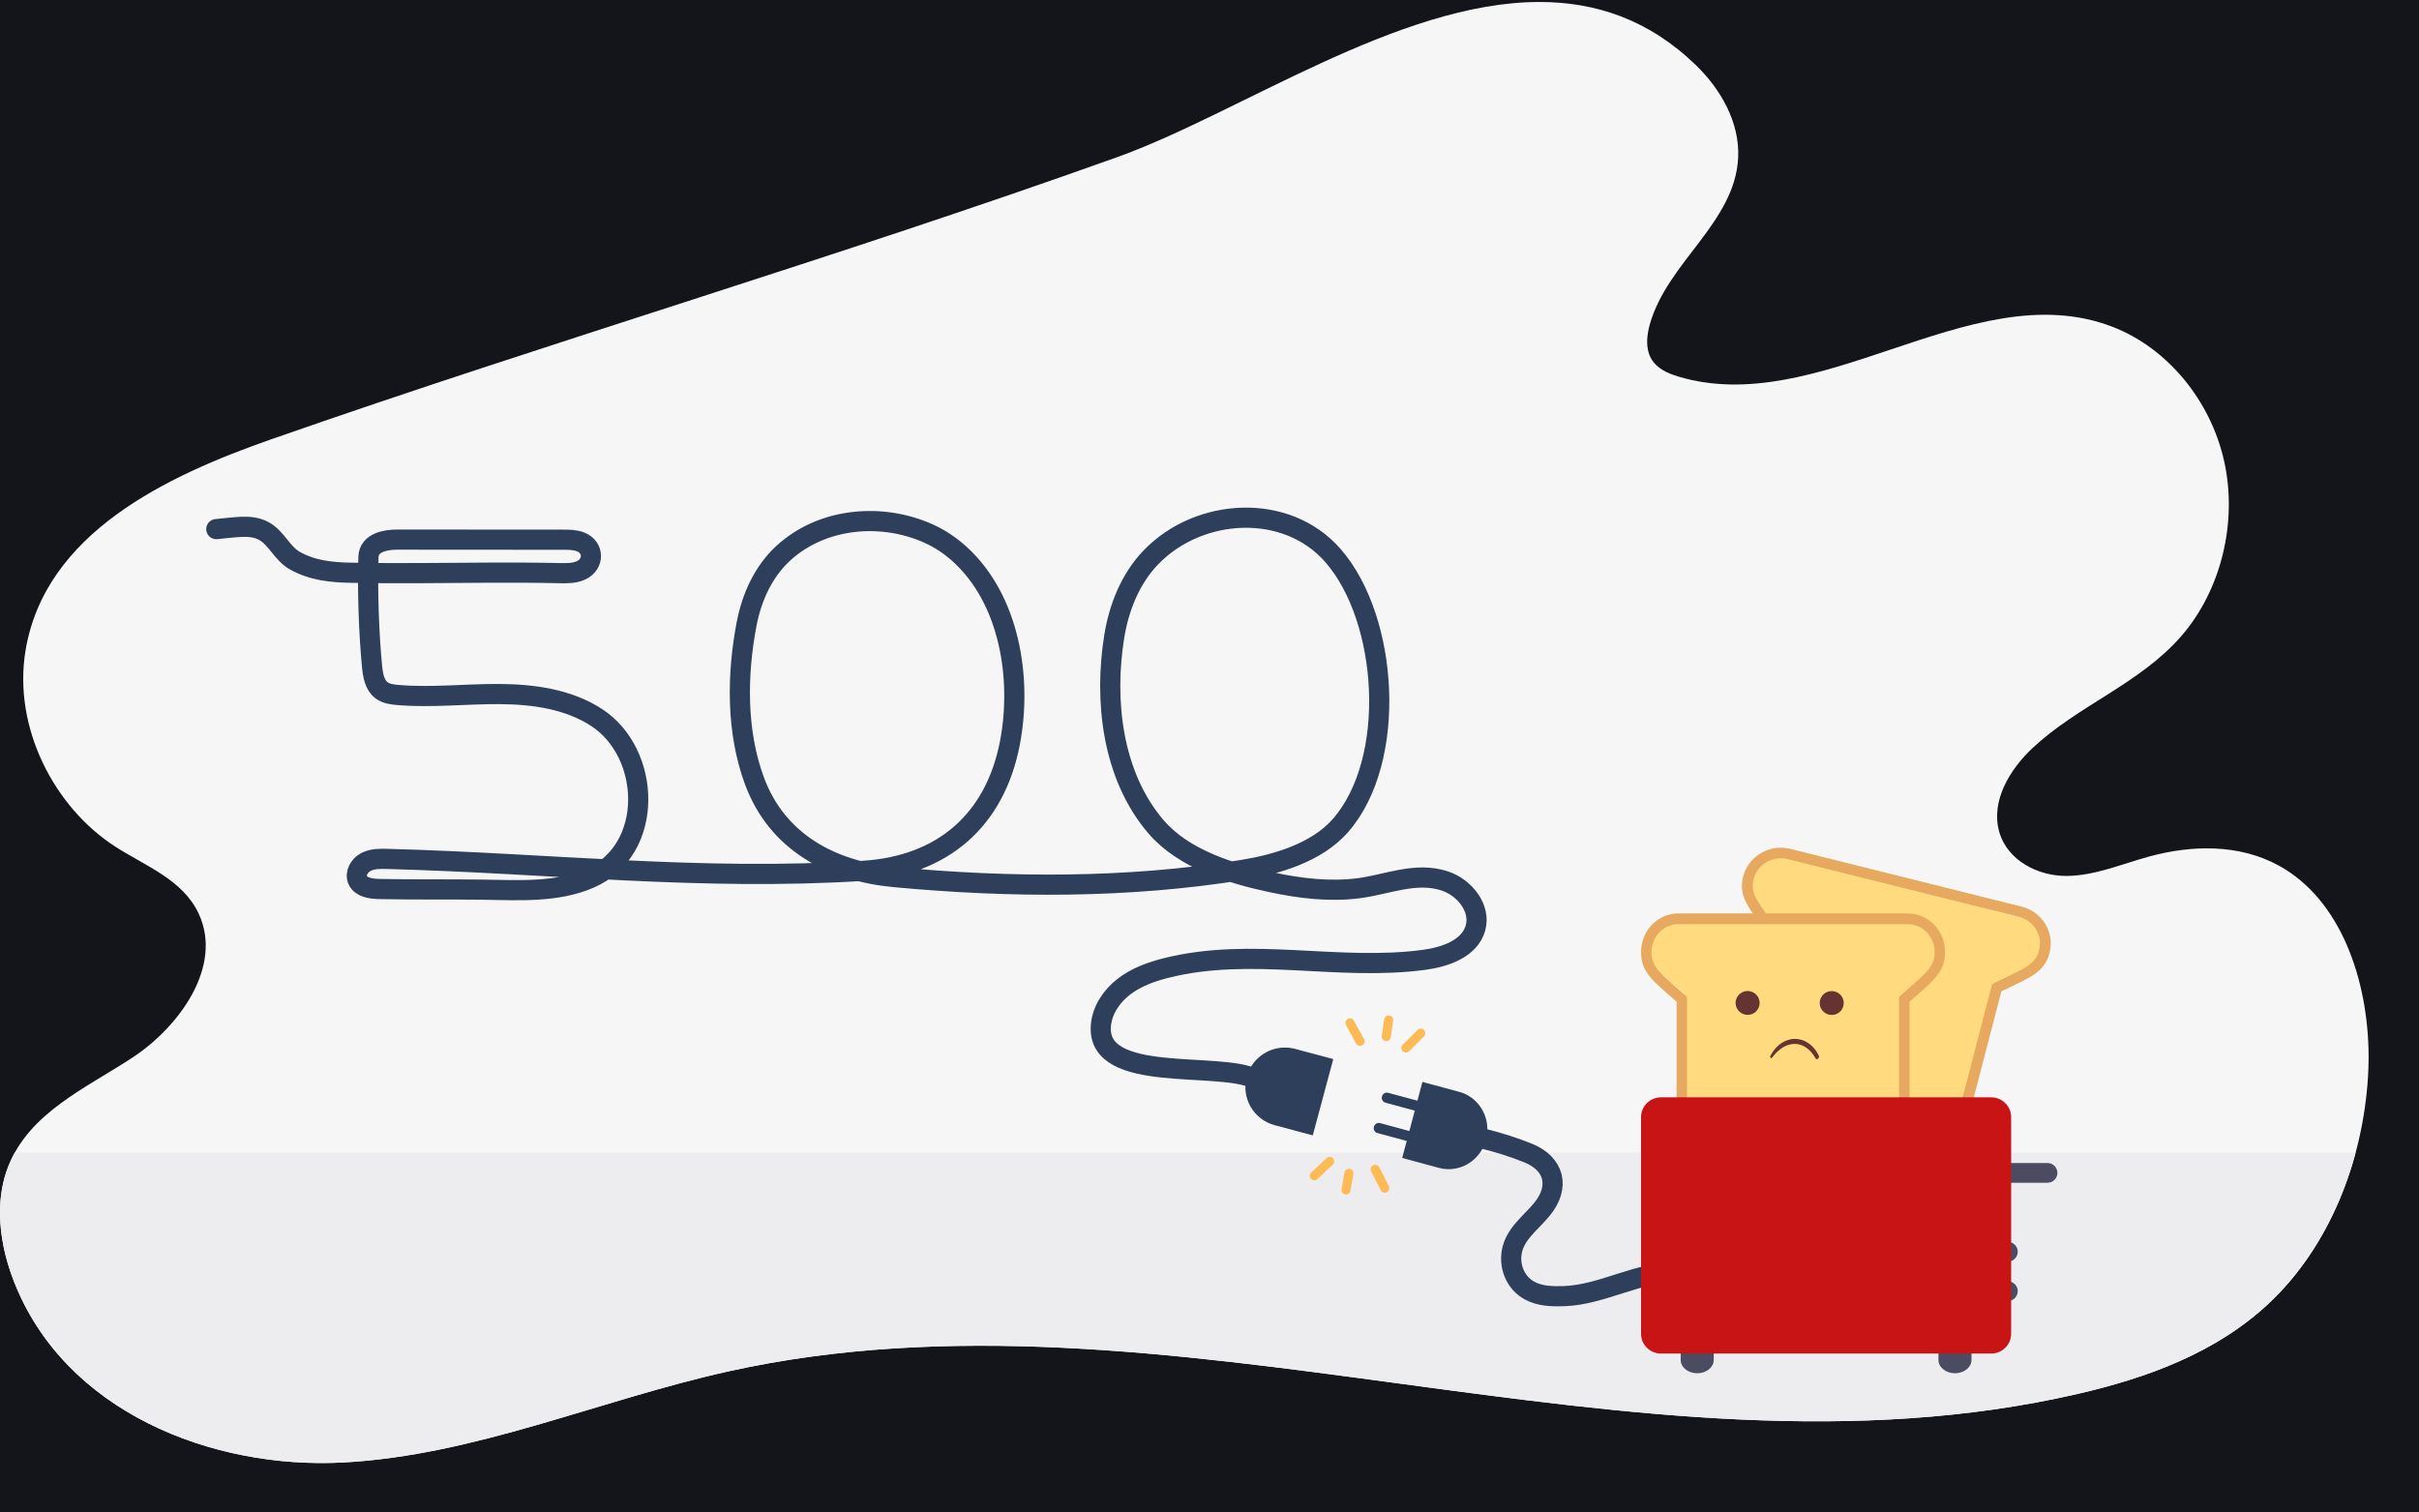
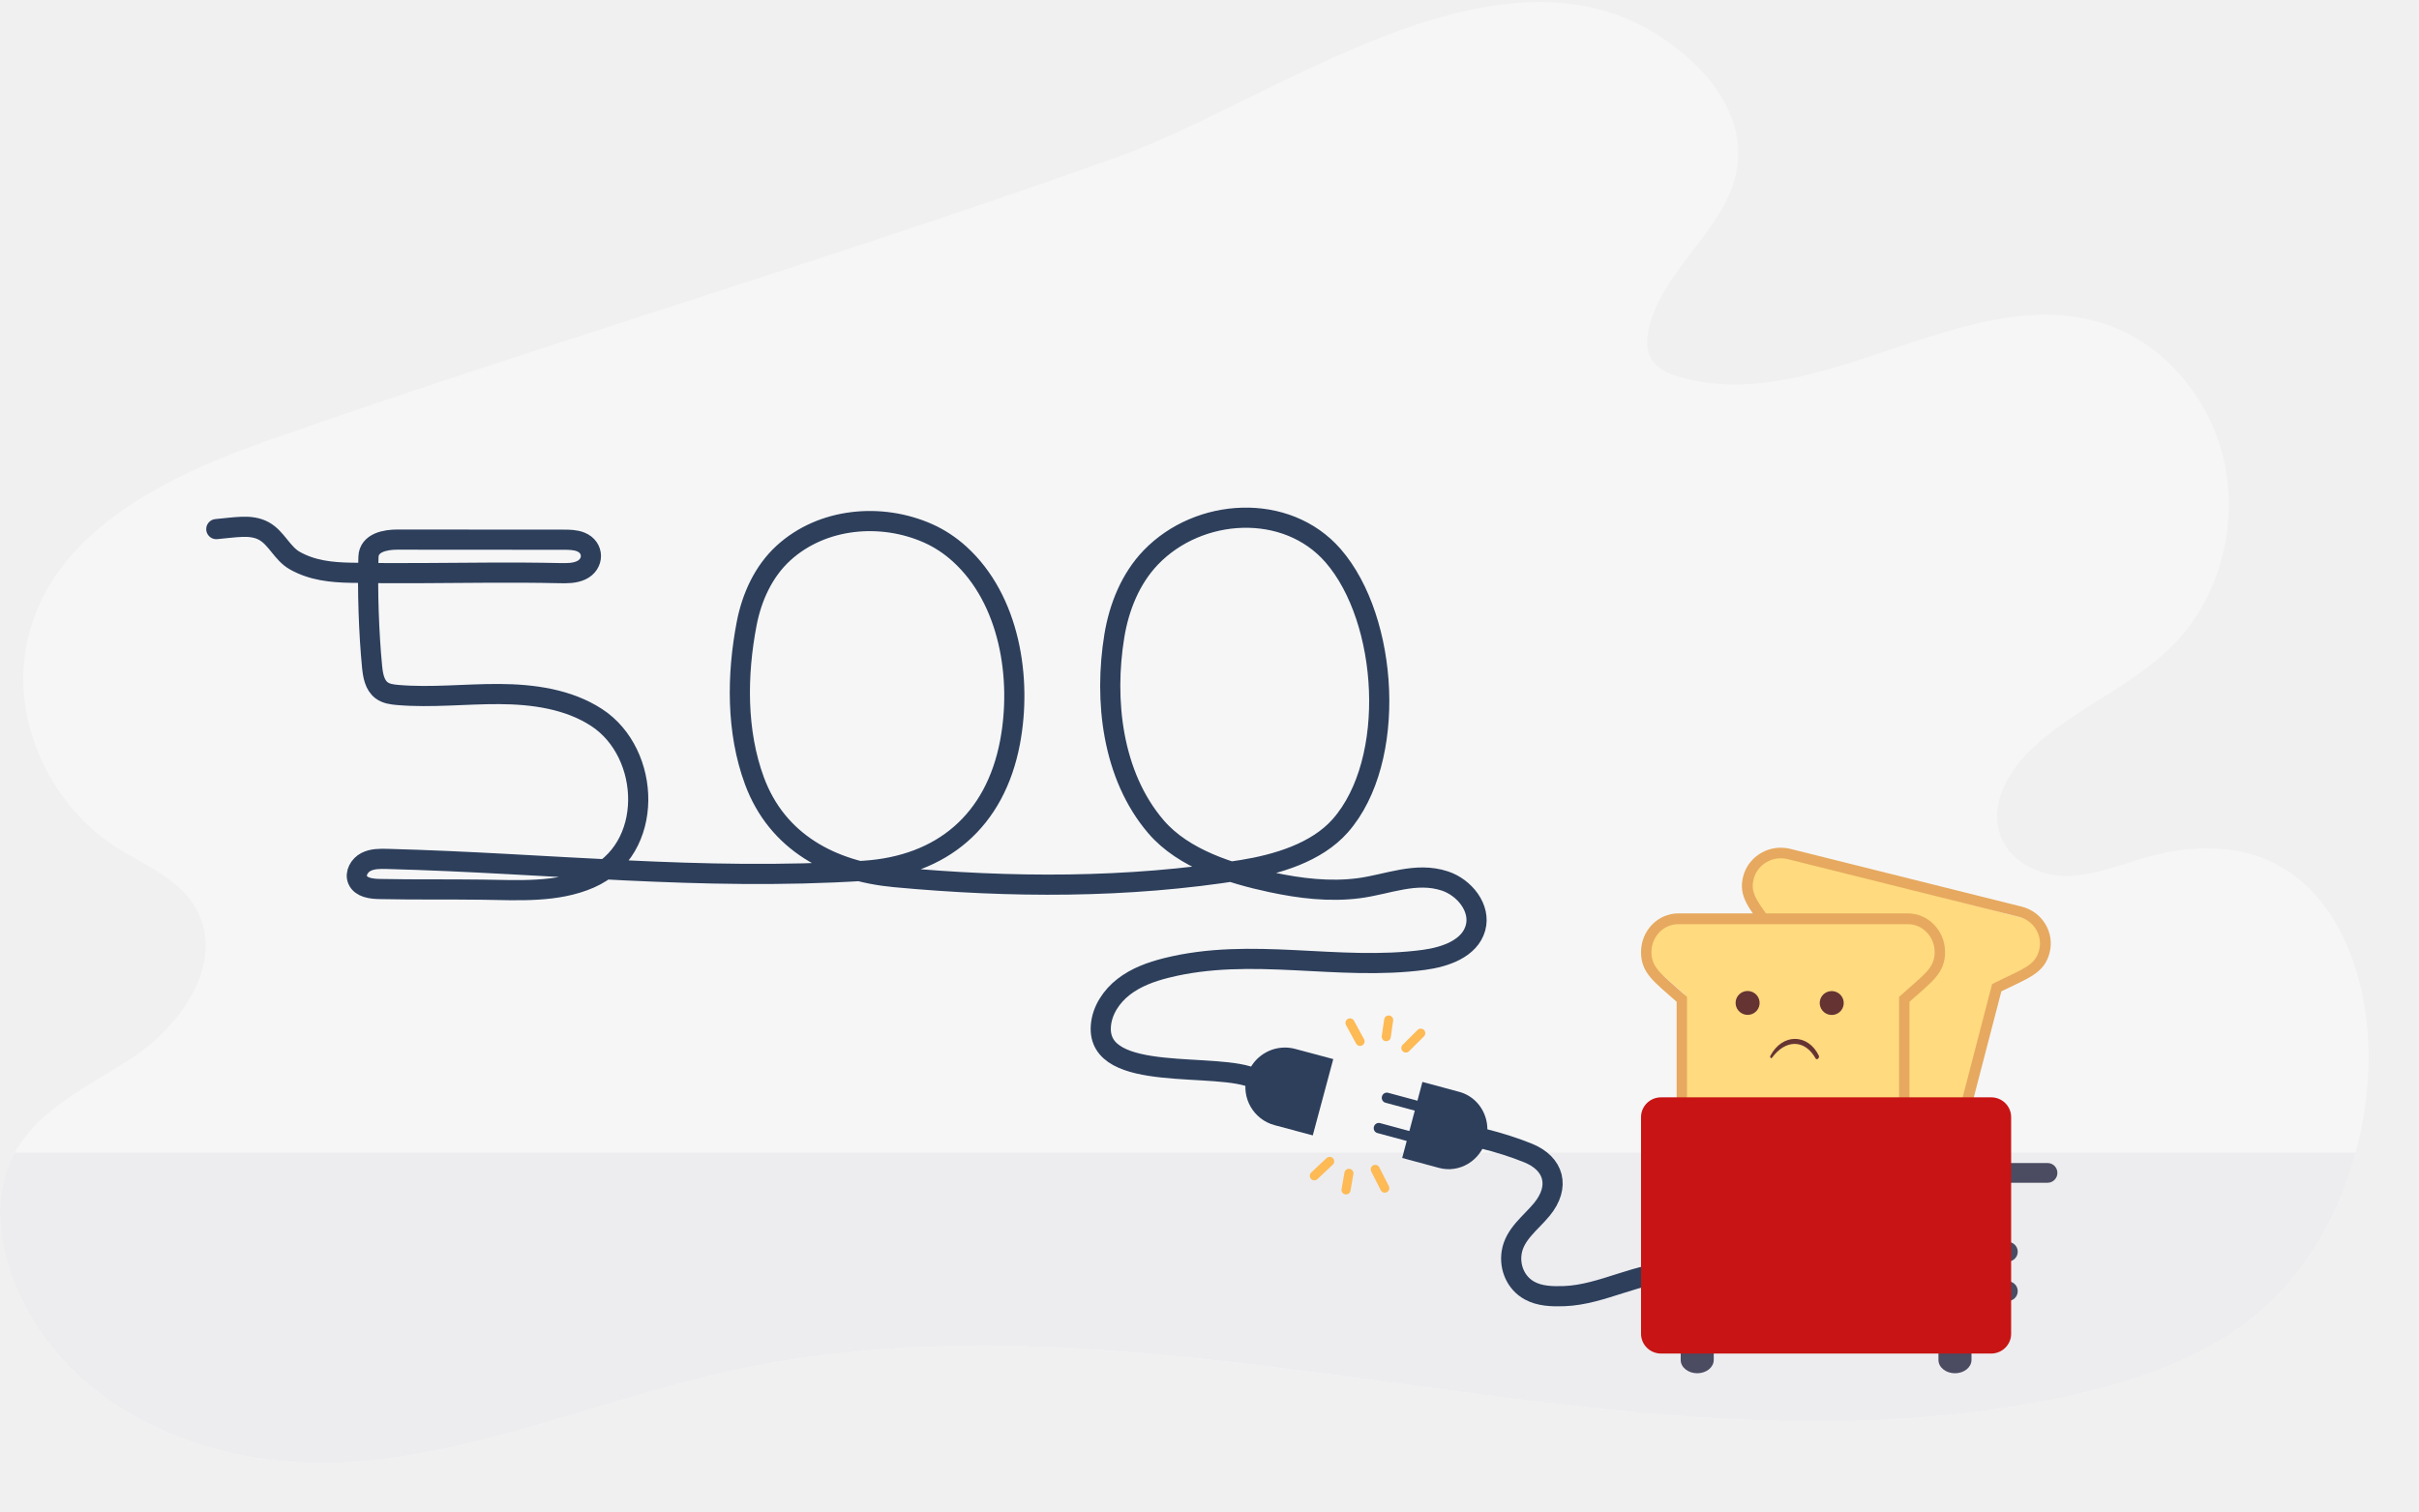
<svg xmlns="http://www.w3.org/2000/svg" xmlns:xlink="http://www.w3.org/1999/xlink" id="toaster" viewBox="0 0 480 300">
  <defs>
    <path id="prefix__a" d="M221.677 31.582c-55.54 19.895-112.156 36.51-167.848 55.993C33.02 94.854 8.92 106.19 5.062 129.52c-2.513 15.198 5.634 31.108 17.898 38.96 5.99 3.835 13.34 6.531 16.472 13.261 4.87 10.459-3.88 22.449-13.113 28.531-9.236 6.083-20.5 10.905-24.704 21.695-1.121 2.876-1.61 5.944-1.615 9.05v.082c.006 4.547 1.05 9.169 2.674 13.386 10.06 26.125 39.391 37.567 65.477 36.17 26.086-1.398 50.827-12.414 76.417-18.085 43.668-9.678 88.389-3.63 133.098 2.418 45.256 6.122 90.501 12.244 134.63 2.054 13.65-3.153 27.4-8.086 37.944-17.999 11.883-11.174 18.63-28.03 19.648-45.048.069-1.15.106-2.31.112-3.477v-.557c-.067-15.128-5.551-31.08-17.856-37.794-7.833-4.274-17.195-4.1-25.7-1.775-5.43 1.485-10.766 3.811-16.368 3.85-5.601.04-11.763-3-13.386-8.812-1.707-6.11 2.182-12.416 6.642-16.586 9.073-8.477 21.203-12.714 29.44-22.137 7.927-9.07 11.265-22.586 8.575-34.734-2.692-12.149-11.326-22.552-22.189-26.73-14.224-5.471-29.105-.465-44.051 4.542-14.139 4.736-28.34 9.474-42.1 5.336-2.1-.63-4.312-1.606-5.418-3.643-1.08-1.989-.835-4.511-.214-6.719 3.468-12.355 16.938-20.22 17.528-33.12.322-7.01-3.504-13.572-8.325-18.26C327.188 4.247 316.599.782 305.483.782c-28.103 0-59.605 22.132-83.806 30.8z" />
    <path id="prefix__c" d="M39.89.625c-2.162 6.638-7.77 12.79-13.571 16.612-9.236 6.082-20.5 10.904-24.704 21.694C.494 41.807.005 44.875 0 47.98v.082c.006 4.547 1.05 9.17 2.674 13.386 10.06 26.126 39.391 37.568 65.477 36.17 26.086-1.397 50.827-12.414 76.417-18.085 43.668-9.678 88.389-3.629 133.098 2.419 45.256 6.122 90.501 12.244 134.63 2.054 13.65-3.154 27.4-8.086 37.944-18 11.883-11.174 18.63-28.03 19.648-45.048.069-1.15.106-2.31.112-3.477v-.557c-.025-5.484-.761-11.079-2.277-16.3H39.89z" />
    <path id="prefix__e" d="M.99 2.778v5.157c0 1.457 1.467 2.638 3.277 2.638s3.278-1.181 3.278-2.638V2.778c0-1.457-1.467-2.637-3.278-2.637C2.457.141.99 1.321.99 2.778z" />
    <path id="prefix__g" d="M.577 2.778v5.157c0 1.457 1.468 2.638 3.279 2.638 1.81 0 3.278-1.181 3.278-2.638V2.778c0-1.457-1.468-2.637-3.278-2.637S.576 1.321.576 2.778z" />
    <path id="prefix__i" d="M.39 2.037c0 1.08.88 1.956 1.966 1.956 1.087 0 1.968-.877 1.968-1.956 0-1.08-.88-1.956-1.968-1.956C1.27.081.39.957.39 2.037z" />
    <path id="prefix__k" d="M.39 2.466c0 1.08.88 1.956 1.966 1.956 1.087 0 1.968-.875 1.968-1.956 0-1.079-.88-1.954-1.968-1.954C1.27.512.39 1.387.39 2.466z" />
    <path id="prefix__m" d="M1.963.022C.893.022.026.898.026 1.977c0 1.08.867 1.956 1.937 1.956H16.45c1.068 0 1.935-.876 1.935-1.956 0-1.079-.867-1.955-1.935-1.955H1.963z" />
    <path id="prefix__o" d="M5.214 5.34c-.85 3.38 1.072 5.145 5.14 11.15L.464 55.893l44.419 11.492 9.888-39.401c6.384-3.286 8.919-3.909 9.77-7.295.793-3.159-1.093-6.383-4.206-7.189L12.294 1.071c-.48-.125-.962-.185-1.437-.185-2.598 0-4.972 1.783-5.643 4.453z" />
    <path id="prefix__q" d="M5 6.465c-1.055 4.052 1.213 6.332 4.666 11.2l-9.2 35.38 2.075.52 9.442-36.306c-3.886-5.53-5.717-7.165-4.909-10.276.758-2.91 3.791-4.675 6.762-3.933l45.868 11.453c2.971.742 4.772 3.714 4.015 6.624-.81 3.118-3.222 3.687-9.328 6.72L44.95 64.154l2.076.518 9.2-35.38c5.404-2.654 8.514-3.59 9.57-7.646 1.047-4.032-1.447-8.15-5.563-9.177L14.365 1.016c-.635-.159-1.273-.234-1.9-.234-3.44 0-6.58 2.274-7.465 5.683z" />
    <path id="prefix__s" d="M5.916.737C2.89.737.428 3.265.428 6.37c0 3.326 2.16 4.498 7.25 9.07v32.236h43.2V15.44c5.077-4.56 7.25-5.74 7.25-9.07 0-3.105-2.462-5.633-5.488-5.633H5.916z" />
    <path id="prefix__u" d="M7.721.63C3.638.63.314 4.073.314 8.3c0 4.249 2.667 5.935 7.065 9.878v30.697h2.058V17.21C4.476 12.72 2.375 11.562 2.375 8.3c0-3.05 2.398-5.535 5.346-5.535h45.511c2.949 0 5.347 2.484 5.347 5.534 0 3.269-2.108 4.422-7.062 8.911v31.665h2.06V18.178c4.389-3.939 7.061-5.626 7.061-9.879 0-4.227-3.32-7.668-7.406-7.668H7.722z" />
    <path id="prefix__w" d="M4.278.171C2.09.171.314 1.931.314 4.097v43c0 2.168 1.776 3.926 3.964 3.926H69.79c2.187 0 3.963-1.758 3.963-3.926v-43C73.753 1.93 71.977.17 69.79.17H4.278z" />
    <path id="prefix__y" d="M.102 2.593C-.017 3.898.95 5.053 2.26 5.177c1.308.122 2.469-.835 2.591-2.138C4.97 1.735 4.007.58 2.696.456 2.62.448 2.544.445 2.47.445 1.253.445.217 1.367.102 2.593z" />
    <path id="prefix__A" d="M.007 2.613c-.119 1.303.844 2.459 2.155 2.582 1.311.122 2.472-.834 2.593-2.138.12-1.304-.843-2.46-2.154-2.582-.077-.009-.153-.011-.227-.011-1.216 0-2.253.92-2.367 2.149z" />
    <path id="prefix__C" d="M.79 3.73c-.144.275.15.627.337.37C3.783.462 7.604.373 9.772 4.237c.244.43.852-.108.639-.557C9.353 1.496 7.533.36 5.676.36 3.852.36 1.994 1.456.79 3.73z" />
    <path id="prefix__E" d="M8.699 4.235L2.878 2.667c-.528-.144-1.074.182-1.219.725-.143.547.167 1.102.693 1.243l5.821 1.572-1.076 4.048-5.821-1.572c-.528-.141-1.073.183-1.217.729-.145.544.164 1.1.692 1.24l5.822 1.573-.9 3.377 7.313 1.973c4.037 1.088 8.21-1.407 9.32-5.573.753-2.832-.102-5.71-1.996-7.605-.893-.891-2.014-1.564-3.307-1.914L9.69.511 8.7 4.235z" />
    <path id="prefix__G" d="M1.203 6.693c-1.123 4.183 1.356 8.479 5.536 9.596l7.57 2.024 1.534-5.714 2.531-9.428-7.569-2.025C10.128.966 9.445.88 8.775.88c-3.462 0-6.632 2.31-7.572 5.814z" />
  </defs>
  <g fill="none" fill-rule="evenodd">
-     <path fill="#13151a" d="M0 0H1366V800H0z" transform="translate(-448 -158)" />
+     <path d="M0 0H1366V800H0z" transform="translate(-448 -158)" />
    <g>
      <g transform="translate(-448 -158) translate(448 157) translate(0 .61)">
        <mask id="prefix__b" fill="#fff">
          <use xlink:href="#prefix__a" />
        </mask>
        <path fill="#F6F6F7" d="M-5.995 296.763L475.995 296.763 475.995 -5.213 -5.995 -5.213z" mask="url(#prefix__b)" />
      </g>
      <g transform="translate(-448 -158) translate(448 157) translate(0 193.645)">
        <mask id="prefix__d" fill="#fff">
          <use xlink:href="#prefix__c" />
        </mask>
        <path fill="#EDEDF0" d="M-20.194 115.101L487.354 115.101 487.354 36.101 -20.194 36.101z" mask="url(#prefix__d)" />
      </g>
      <path class="fio-500" stroke="#2D3F5B" stroke-linecap="round" stroke-width="4" d="M42.92 106.015c1.69-.15 3.386-.39 5.08-.454 1.496-.056 3.045.109 4.354.832 2.559 1.415 3.61 4.459 6.173 5.892 3.477 1.945 7.237 2.323 11.14 2.395 4.592.085 9.185.091 13.777.069 9.192-.045 18.386-.2 27.579.004 1.455.032 2.97.052 4.292-.562 2.606-1.208 2.6-4.556-.086-5.63-1.088-.434-2.291-.441-3.463-.441l-32.929-.022c-2.27-.001-5.629.548-5.724 3.443-.215 6.553.078 15.199.713 21.722.17 1.76.492 3.722 1.92 4.769.896.657 2.057.81 3.166.904 6.696.573 13.43-.22 20.15-.185 6.721.034 13.7.992 19.326 4.657 10.875 7.087 11.581 26.256-1.336 31.914-6.591 2.887-14.242 2.35-21.267 2.257-7.79-.103-12.714.024-20.504-.132-1.647-.034-3.648-.288-4.304-1.797-.574-1.324.355-2.913 1.64-3.573 1.285-.663 2.802-.642 4.248-.603 32.437.865 62.03 4.399 94.49 2.362 15.62-.979 26.11-9.971 29.058-25.472 2.41-12.67-.035-28.363-10.01-37.409-1.853-1.68-3.952-3.08-6.24-4.098-9.326-4.147-21.037-3.107-28.714 3.924-3.952 3.619-6.283 8.75-7.291 14.006-1.948 10.149-2.077 21.397 1.549 31.197 4.503 12.17 15.295 17.937 27.852 19.106 22.936 2.138 46.167 2.247 68.908-1.419 6.817-1.1 14.77-3.416 19.496-8.795 11.362-12.935 9.584-40.905-1.435-53.582-9.245-10.635-26.641-9.576-36.17.345-4.034 4.198-6.308 9.85-7.244 15.591-2.07 12.71-.474 27.655 8.267 37.863 5.498 6.42 14.934 9.316 22.9 11.018 5.7 1.217 11.59 1.935 17.404 1.17 5.668-.749 11.264-3.322 17.003-1.433 3.896 1.282 7.194 5.378 6.09 9.328-1.146 4.102-6.015 5.773-10.238 6.335-17.139 2.28-34.126-2.651-51.125 1.61-3.002.753-5.983 1.835-8.431 3.728-2.449 1.894-4.32 4.697-4.543 7.785-.835 11.582 23.435 6.912 30.629 10.509" transform="translate(-448 -158) translate(448 157)" />
      <g transform="translate(-448 -158) translate(448 157) translate(389.862 231.813)">
        <mask id="prefix__n" fill="#fff">
          <use xlink:href="#prefix__m" />
        </mask>
        <path class="fio" fill="#4B4B62" d="M-5.969 9.929L24.38 9.929 24.38 -5.973 -5.969 -5.973z" mask="url(#prefix__n)" />
      </g>
      <path class="fio" stroke="#2D3F5B" stroke-linecap="round" stroke-width="4" d="M332.999 253.51c-7.766-.244-14.938 4.491-22.688 4.744-2.34.077-4.8.01-6.847-1.128-2.662-1.483-3.966-4.531-3.511-7.501.564-3.683 3.808-5.906 6.02-8.612 3.643-4.453 2.47-9.05-2.76-11.169-5.66-2.293-11.803-3.685-17.833-4.585" transform="translate(-448 -158) translate(448 157)" />
      <g class="full-torradeira">
        <g transform="translate(-448 -158) translate(448 157) translate(332.51 262.987)">
          <mask id="prefix__f" fill="#fff">
            <use xlink:href="#prefix__e" />
          </mask>
          <path fill="#4B4B62" d="M-5.006 16.566L13.541 16.566 13.541 -5.855 -5.006 -5.855z" mask="url(#prefix__f)" />
        </g>
        <g transform="translate(-448 -158) translate(448 157) translate(384.066 262.987)">
          <mask id="prefix__h" fill="#fff">
            <use xlink:href="#prefix__g" />
          </mask>
          <path fill="#4B4B62" d="M-5.418 16.566L13.129 16.566 13.129 -5.855 -5.418 -5.855z" mask="url(#prefix__h)" />
        </g>
        <g transform="translate(-448 -158) translate(448 157) translate(396.056 247.4)">
          <mask id="prefix__j" fill="#fff">
            <use xlink:href="#prefix__i" />
          </mask>
          <path fill="#4B4B62" d="M-5.605 9.989L10.318 9.989 10.318 -5.913 -5.605 -5.913z" mask="url(#prefix__j)" />
        </g>
        <g transform="translate(-448 -158) translate(448 157) translate(396.056 254.793)">
          <mask id="prefix__l" fill="#fff">
            <use xlink:href="#prefix__k" />
          </mask>
          <path fill="#4B4B62" d="M-5.605 10.418L10.318 10.418 10.318 -5.483 -5.605 -5.483z" mask="url(#prefix__l)" />
        </g>
        <g class="pao-atras">
          <g transform="translate(-448 -158) translate(448 157) translate(340.903 169.665)">
            <mask id="prefix__p" fill="#fff">
              <use xlink:href="#prefix__o" />
            </mask>
            <path fill="#FFDA7F" d="M-5.53 73.379L70.718 73.379 70.718 -5.109 -5.53 -5.109z" mask="url(#prefix__p)" />
          </g>
          <g transform="translate(-448 -158) translate(448 157) translate(340.903 168.466)">
            <mask id="prefix__r" fill="#fff">
              <use xlink:href="#prefix__q" />
            </mask>
            <path fill="#E6A95F" d="M-5.53 70.667L72.03 70.667 72.03 -5.213 -5.53 -5.213z" mask="url(#prefix__r)" />
          </g>
        </g>
        <g class="pao-frente">
          <g transform="translate(-448 -158) translate(448 157) translate(326.515 182.854)">
            <mask id="prefix__t" fill="#fff">
              <use xlink:href="#prefix__s" />
            </mask>
            <path fill="#FFDA7F" d="M-5.568 53.67L64.123 53.67 64.123 -5.259 -5.568 -5.259z" mask="url(#prefix__t)" />
          </g>
          <g transform="translate(-448 -158) translate(448 157) translate(325.316 181.655)">
            <mask id="prefix__v" fill="#fff">
              <use xlink:href="#prefix__u" />
            </mask>
            <path fill="#E6A95F" d="M-5.68 54.87L66.634 54.87 66.634 -5.363 -5.68 -5.363z" mask="url(#prefix__v)" />
          </g>
          <g transform="translate(-448 -158) translate(448 157) translate(344.301 197.242)">
            <mask id="prefix__z" fill="#fff">
              <use xlink:href="#prefix__y" />
            </mask>
            <path class="olho-esq" fill="#633" d="M-4.153 -6.995L12.298 -3.797 9.107 12.627 -7.346 9.429z" mask="url(#prefix__z)" />
          </g>
          <g transform="translate(-448 -158) translate(448 157) translate(361.087 197.242)">
            <mask id="prefix__B" fill="#fff">
              <use xlink:href="#prefix__A" />
            </mask>
            <path class="olho-dir" fill="#633" d="M-4.248 -6.976L12.203 -3.778 9.011 12.645 -7.441 9.448z" mask="url(#prefix__B)" />
          </g>
          <g transform="translate(-448 -158) translate(448 157) translate(350.495 206.834)">
            <mask id="prefix__D" fill="#fff">
              <use xlink:href="#prefix__C" />
            </mask>
            <path class="boca" fill="#633" d="M-3.14 -7.546L17.993 -3.438 14.8 12.985 -6.333 8.878z" mask="url(#prefix__D)" />
          </g>
        </g>
        <g class="torradeira" transform="translate(-448 -158) translate(448 157) translate(325.316 218.624)">
          <mask id="prefix__x" fill="#fff">
            <use xlink:href="#prefix__w" />
          </mask>
          <path fill="#C81414" d="M-5.68 57.017L79.748 57.017 79.748 -5.823 -5.68 -5.823z" mask="url(#prefix__x)" />
        </g>
      </g>
      <g class="raios" stroke="#fdba55" stroke-linecap="round" stroke-width="1.8">
        <path d="M18.393 5.769L21.35 2.82M9.304 4.452L7.306.783M14.502 3.516L14.981.207M3.272 28.271L.229 31.133M12.317 29.853L14.208 33.577M7.095 30.637L6.52 33.93" transform="translate(-448 -158) translate(448 157) translate(260.571 203.237)" />
      </g>
      <g transform="translate(-448 -158) translate(448 157) translate(272.561 215.226)">
        <mask id="prefix__F" fill="#fff">
          <use xlink:href="#prefix__E" />
        </mask>
        <path class="tomada" fill="#2D3F5B" d="M10.383 -14.007L34.351 9.962 12.875 31.438 -11.095 7.469z" mask="url(#prefix__F)" />
      </g>
      <g transform="translate(-448 -158) translate(448 157) translate(246.184 208.033)">
        <mask id="prefix__H" fill="#fff">
          <use xlink:href="#prefix__G" />
        </mask>
        <path class="tomada" fill="#2D3F5B" d="M10.807 -12.875L32.391 8.709 10.793 30.309 -10.793 8.724z" mask="url(#prefix__H)" />
      </g>
    </g>
  </g>
</svg>
